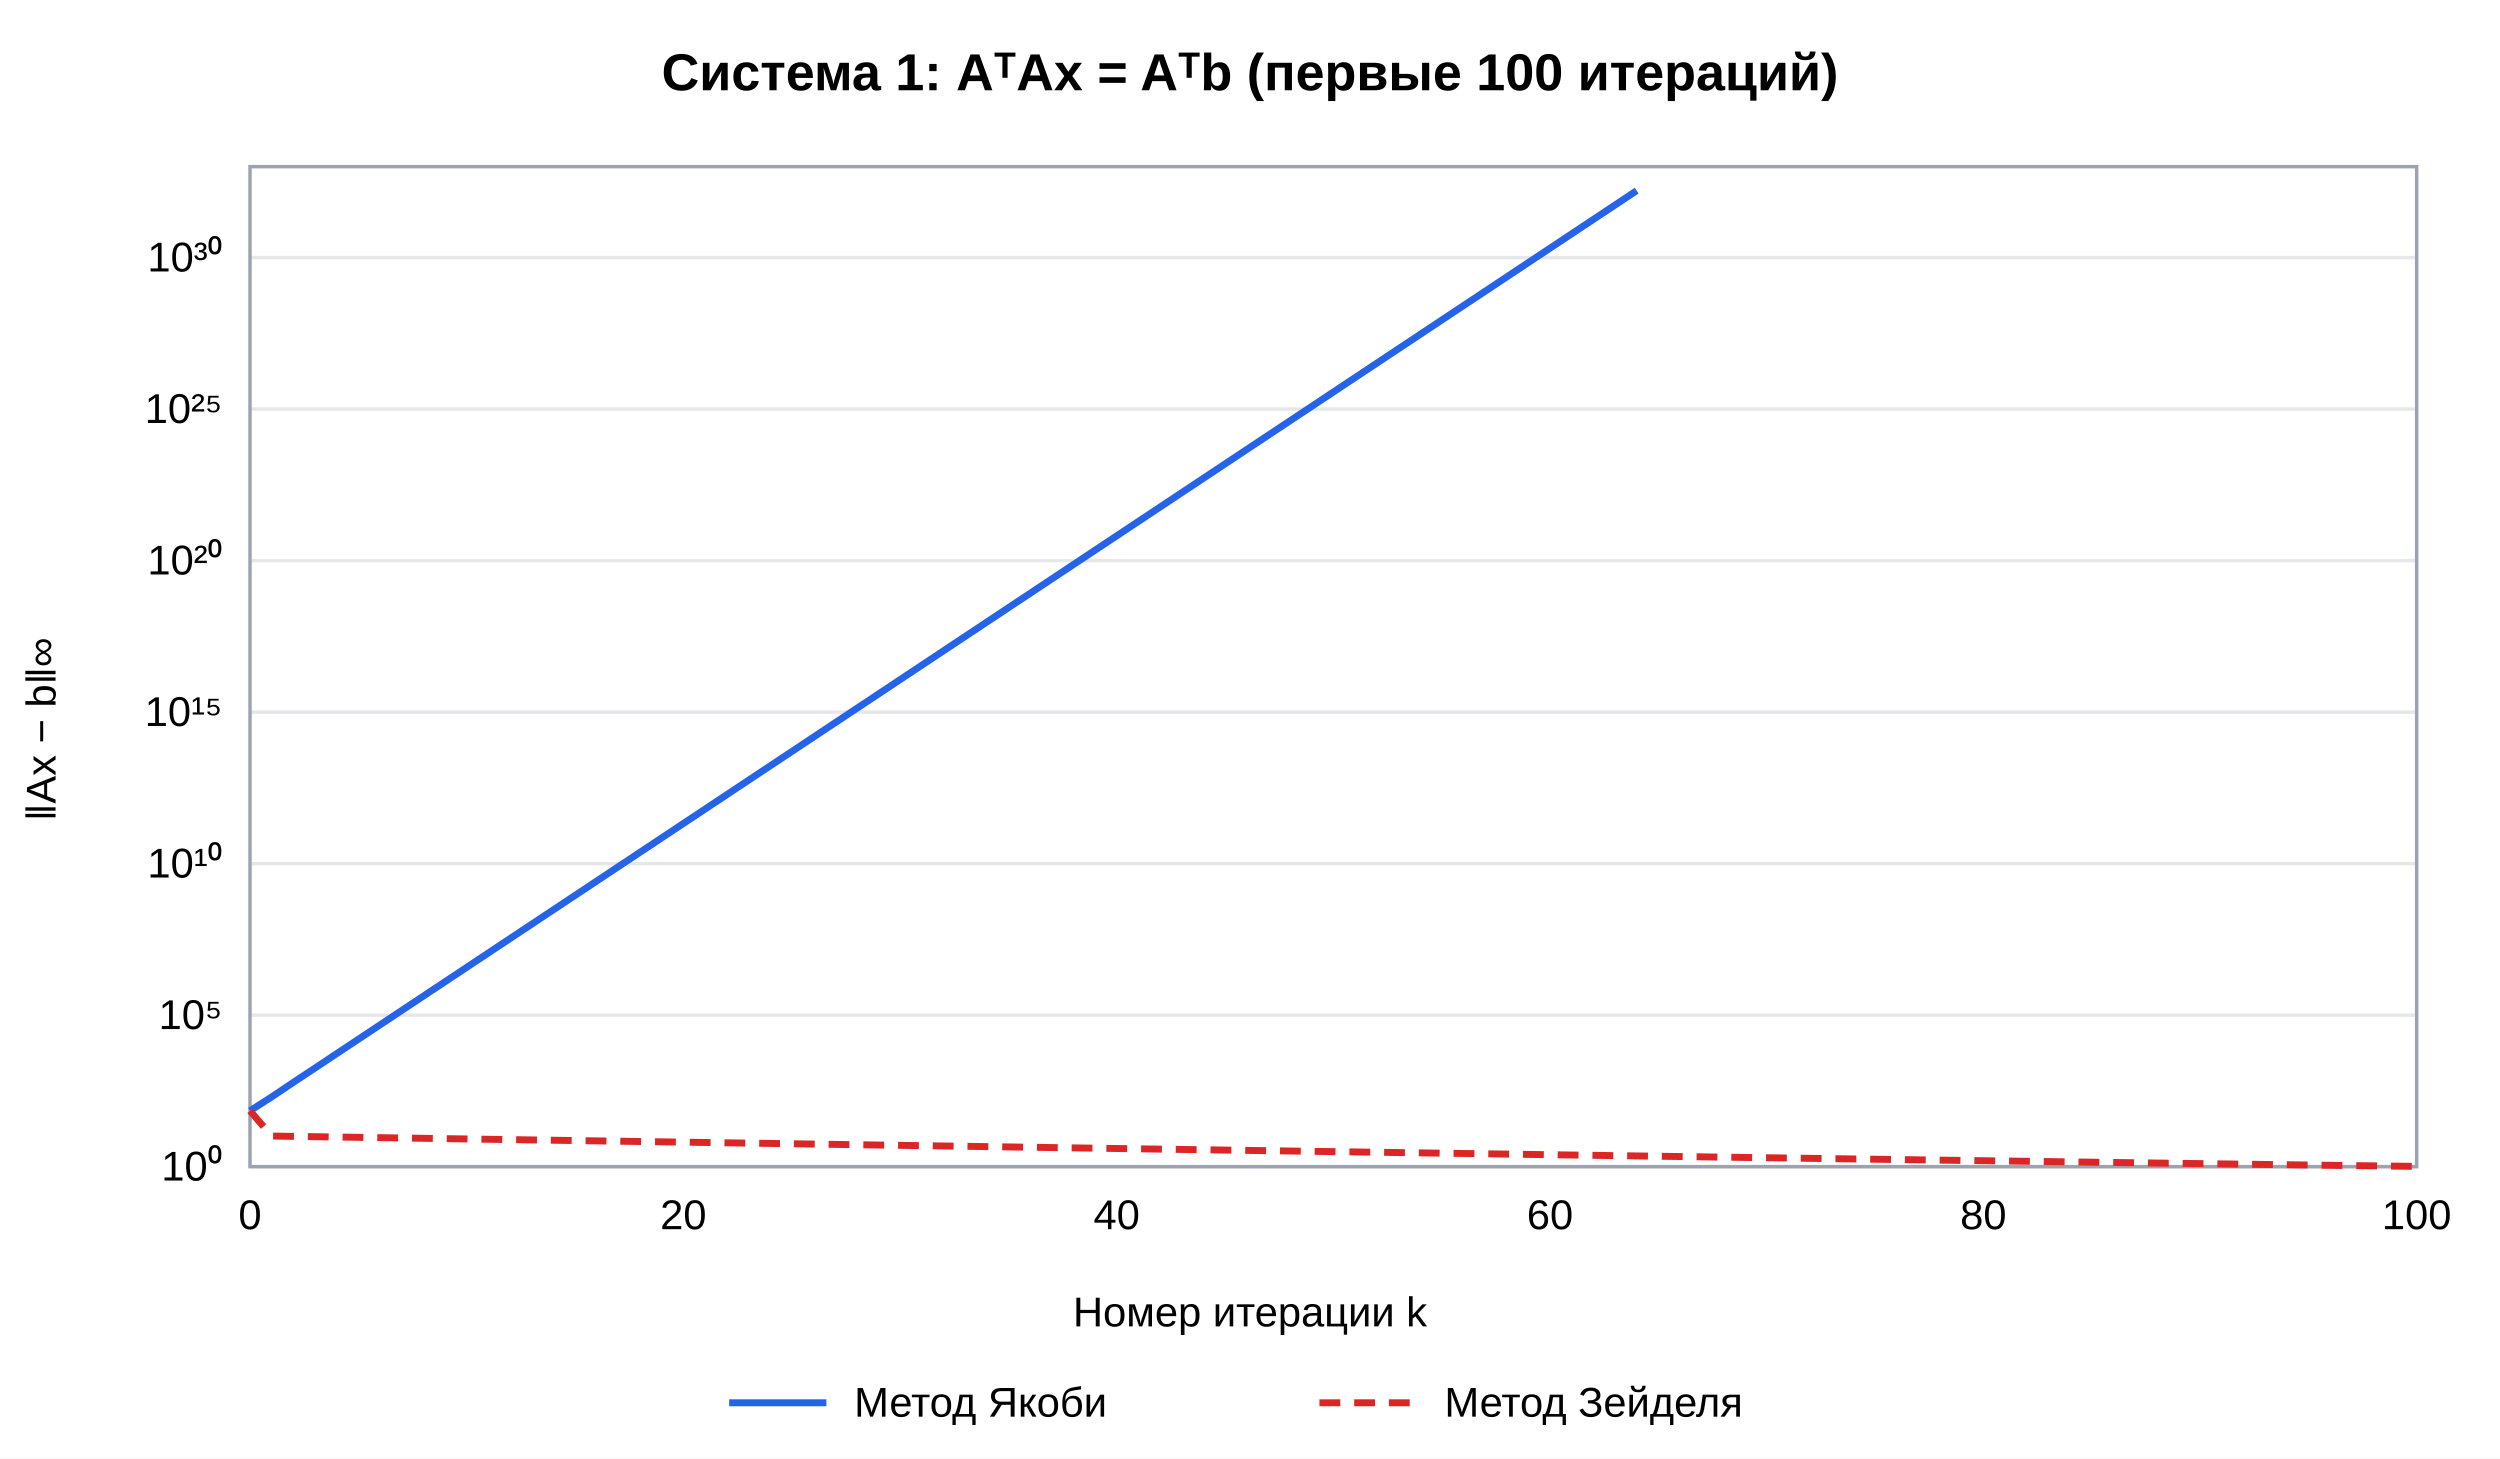
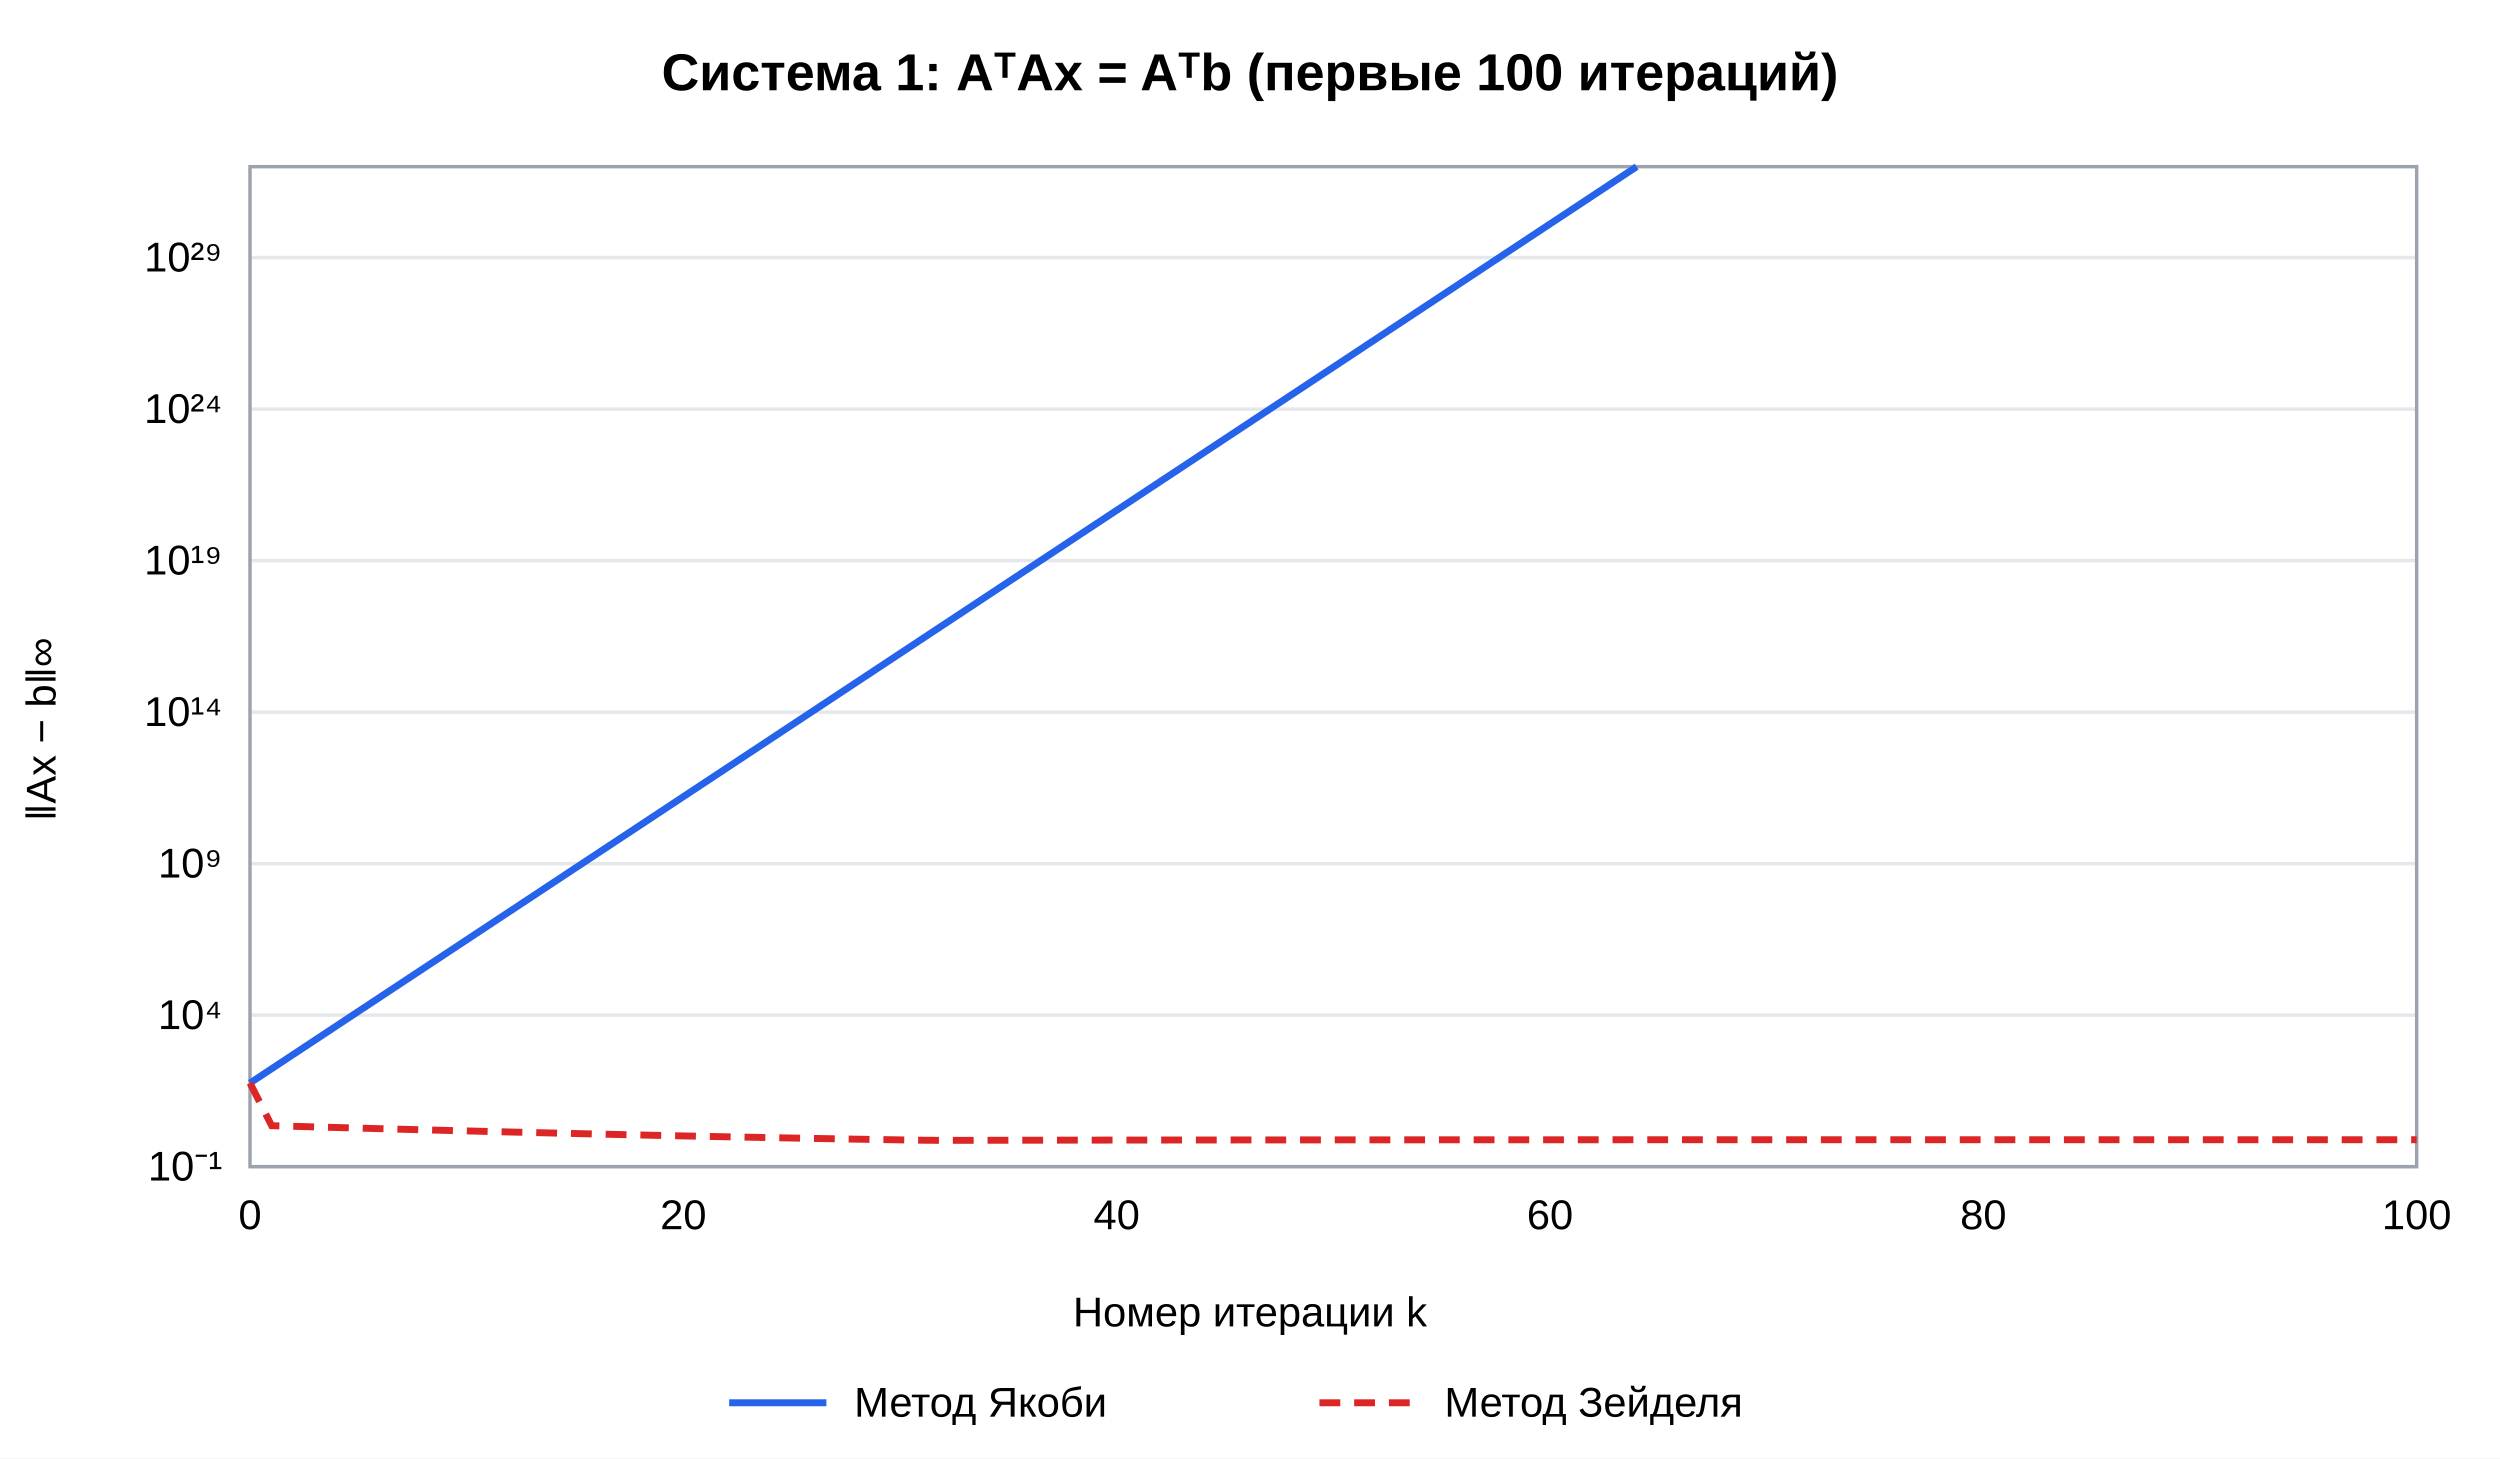
<svg xmlns="http://www.w3.org/2000/svg" viewBox="0 0 720 420" width="720" height="420" font-family="Arial, sans-serif" font-size="12">
  <rect width="720" height="420" fill="#fff" />
  <text x="360" y="26" text-anchor="middle" font-size="15" font-weight="bold">Система 1: AᵀAx = Aᵀb (первые 100 итераций)</text>
  <line x1="72" x2="696" y1="336" y2="336" stroke="#e5e7eb" />
-   <text x="64" y="340" text-anchor="end">10⁰</text>
+   <text x="64" y="340" text-anchor="end">10⁻¹</text>
  <line x1="72" x2="696" y1="292.364" y2="292.364" stroke="#e5e7eb" />
-   <text x="64" y="296.364" text-anchor="end">10⁵</text>
+   <text x="64" y="296.364" text-anchor="end">10⁴</text>
  <line x1="72" x2="696" y1="248.727" y2="248.727" stroke="#e5e7eb" />
-   <text x="64" y="252.727" text-anchor="end">10¹⁰</text>
+   <text x="64" y="252.727" text-anchor="end">10⁹</text>
  <line x1="72" x2="696" y1="205.091" y2="205.091" stroke="#e5e7eb" />
-   <text x="64" y="209.091" text-anchor="end">10¹⁵</text>
+   <text x="64" y="209.091" text-anchor="end">10¹⁴</text>
  <line x1="72" x2="696" y1="161.455" y2="161.455" stroke="#e5e7eb" />
-   <text x="64" y="165.455" text-anchor="end">10²⁰</text>
+   <text x="64" y="165.455" text-anchor="end">10¹⁹</text>
  <line x1="72" x2="696" y1="117.818" y2="117.818" stroke="#e5e7eb" />
-   <text x="64" y="121.818" text-anchor="end">10²⁵</text>
+   <text x="64" y="121.818" text-anchor="end">10²⁴</text>
  <line x1="72" x2="696" y1="74.182" y2="74.182" stroke="#e5e7eb" />
-   <text x="64" y="78.182" text-anchor="end">10³⁰</text>
+   <text x="64" y="78.182" text-anchor="end">10²⁹</text>
  <text x="72" y="354" text-anchor="middle">0</text>
  <text x="196.8" y="354" text-anchor="middle">20</text>
  <text x="321.6" y="354" text-anchor="middle">40</text>
  <text x="446.4" y="354" text-anchor="middle">60</text>
  <text x="571.2" y="354" text-anchor="middle">80</text>
  <text x="696" y="354" text-anchor="middle">100</text>
  <rect x="72" y="48" width="624" height="288" fill="none" stroke="#9ca3af" />
  <text x="360" y="382" text-anchor="middle">Номер итерации k</text>
  <text x="16" y="210" text-anchor="middle" transform="rotate(-90 16 210)">‖Ax − b‖∞</text>
-   <path d="M72,319.908L78.24,315.915L84.48,311.723L90.72,307.597L96.96,303.449L103.2,299.309L109.44,295.166L115.68,291.024L121.92,286.881L128.16,282.739L134.4,278.597L140.64,274.454L146.88,270.312L153.12,266.17L159.36,262.027L165.6,257.885L171.84,253.743L178.08,249.6L184.32,245.458L190.56,241.316L196.8,237.173L203.04,233.031L209.28,228.889L215.52,224.746L221.76,220.604L228,216.462L234.24,212.319L240.48,208.177L246.72,204.035L252.96,199.893L259.2,195.75L265.44,191.608L271.68,187.466L277.92,183.323L284.16,179.181L290.4,175.039L296.64,170.896L302.88,166.754L309.12,162.612L315.36,158.469L321.6,154.327L327.84,150.185L334.08,146.042L340.32,141.9L346.56,137.758L352.8,133.615L359.04,129.473L365.28,125.331L371.52,121.188L377.76,117.046L384,112.904L390.24,108.762L396.48,104.619L402.72,100.477L408.96,96.335L415.2,92.192L421.44,88.05L427.68,83.908L433.92,79.765L440.16,75.623L446.4,71.481L452.64,67.338L458.88,63.196L465.12,59.054L471.36,54.911" fill="none" stroke="#2563eb" stroke-width="2" />
+   <path d="M72,311.917L78.24,307.792L84.48,303.669L90.72,299.545L96.96,295.421L103.2,291.298L109.44,287.174L115.68,283.05L121.92,278.927L128.16,274.803L134.4,270.679L140.64,266.556L146.88,262.432L153.12,258.308L159.36,254.185L165.6,250.061L171.84,245.937L178.08,241.814L184.32,237.69L190.56,233.566L196.8,229.443L203.04,225.319L209.28,221.195L215.52,217.072L221.76,212.948L228,208.824L234.24,204.701L240.48,200.577L246.72,196.453L252.96,192.33L259.2,188.206L265.44,184.082L271.68,179.959L277.92,175.835L284.16,171.711L290.4,167.588L296.64,163.464L302.88,159.341L309.12,155.217L315.36,151.093L321.6,146.97L327.84,142.846L334.08,138.722L340.32,134.599L346.56,130.475L352.8,126.351L359.04,122.228L365.28,118.104L371.52,113.98L377.76,109.857L384,105.733L390.24,101.609L396.48,97.486L402.72,93.362L408.96,89.238L415.2,85.115L421.44,80.991L427.68,76.867L433.92,72.744L440.16,68.62L446.4,64.496L452.64,60.373L458.88,56.249L465.12,52.125L471.36,48.002" fill="none" stroke="#2563eb" stroke-width="2" />
  <line x1="210" x2="238" y1="404" y2="404" stroke="#2563eb" stroke-width="2" />
  <text x="246" y="408">Метод Якоби</text>
-   <path d="M72,319.908L78.24,327.182L84.48,327.275L90.72,327.368L96.96,327.46L103.2,327.553L109.44,327.646L115.68,327.739L121.92,327.832L128.16,327.924L134.4,328.017L140.64,328.11L146.88,328.202L153.12,328.295L159.36,328.387L165.6,328.479L171.84,328.572L178.08,328.664L184.32,328.756L190.56,328.848L196.8,328.941L203.04,329.033L209.28,329.125L215.52,329.217L221.76,329.308L228,329.4L234.24,329.492L240.48,329.584L246.72,329.675L252.96,329.767L259.2,329.858L265.44,329.949L271.68,330.041L277.92,330.132L284.16,330.223L290.4,330.314L296.64,330.405L302.88,330.496L309.12,330.587L315.36,330.677L321.6,330.768L327.84,330.858L334.08,330.949L340.32,331.039L346.56,331.129L352.8,331.219L359.04,331.309L365.28,331.399L371.52,331.489L377.76,331.579L384,331.668L390.24,331.758L396.48,331.847L402.72,331.936L408.96,332.025L415.2,332.114L421.44,332.203L427.68,332.291L433.92,332.38L440.16,332.468L446.4,332.556L452.64,332.645L458.88,332.732L465.12,332.82L471.36,332.908L477.6,332.995L483.84,333.082L490.08,333.17L496.32,333.256L502.56,333.343L508.8,333.43L515.04,333.516L521.28,333.602L527.52,333.688L533.76,333.774L540,333.86L546.24,333.945L552.48,334.03L558.72,334.115L564.96,334.2L571.2,334.285L577.44,334.369L583.68,334.453L589.92,334.537L596.16,334.62L602.4,334.704L608.64,334.787L614.88,334.87L621.12,334.952L627.36,335.035L633.6,335.117L639.84,335.199L646.08,335.28L652.32,335.361L658.56,335.442L664.8,335.523L671.04,335.603L677.28,335.683L683.52,335.763L689.76,335.843L696,335.922" fill="none" stroke="#dc2626" stroke-width="2" stroke-dasharray="6 4" />
+   <path d="M72,311.917L78.24,324.201L84.48,324.376L90.72,324.55L96.96,324.722L103.2,324.891L109.44,325.059L115.68,325.224L121.92,325.387L128.16,325.547L134.4,325.706L140.64,325.861L146.88,326.015L153.12,326.165L159.36,326.313L165.6,326.458L171.84,326.601L178.08,326.74L184.32,326.877L190.56,327.011L196.8,327.142L203.04,327.27L209.28,327.395L215.52,327.516L221.76,327.635L228,327.751L234.24,327.864L240.48,327.973L246.72,328.08L252.96,328.183L259.2,328.283L265.44,328.381L271.68,328.426L277.92,328.413L284.16,328.402L290.4,328.39L296.64,328.38L302.88,328.37L309.12,328.361L315.36,328.352L321.6,328.344L327.84,328.337L334.08,328.33L340.32,328.323L346.56,328.317L352.8,328.311L359.04,328.305L365.28,328.3L371.52,328.295L377.76,328.291L384,328.287L390.24,328.283L396.48,328.279L402.72,328.275L408.96,328.272L415.2,328.269L421.44,328.266L427.68,328.264L433.92,328.261L440.16,328.259L446.4,328.257L452.64,328.255L458.88,328.253L465.12,328.252L471.36,328.25L477.6,328.249L483.84,328.247L490.08,328.246L496.32,328.245L502.56,328.244L508.8,328.243L515.04,328.242L521.28,328.241L527.52,328.241L533.76,328.24L540,328.24L546.24,328.239L552.48,328.239L558.72,328.238L564.96,328.238L571.2,328.238L577.44,328.238L583.68,328.237L589.92,328.237L596.16,328.237L602.4,328.237L608.64,328.237L614.88,328.237L621.12,328.237L627.36,328.237L633.6,328.238L639.84,328.238L646.08,328.238L652.32,328.238L658.56,328.238L664.8,328.238L671.04,328.239L677.28,328.239L683.52,328.239L689.76,328.24L696,328.24" fill="none" stroke="#dc2626" stroke-width="2" stroke-dasharray="6 4" />
  <line x1="380" x2="408" y1="404" y2="404" stroke="#dc2626" stroke-width="2" stroke-dasharray="6 4" />
  <text x="416" y="408">Метод Зейделя</text>
</svg>
